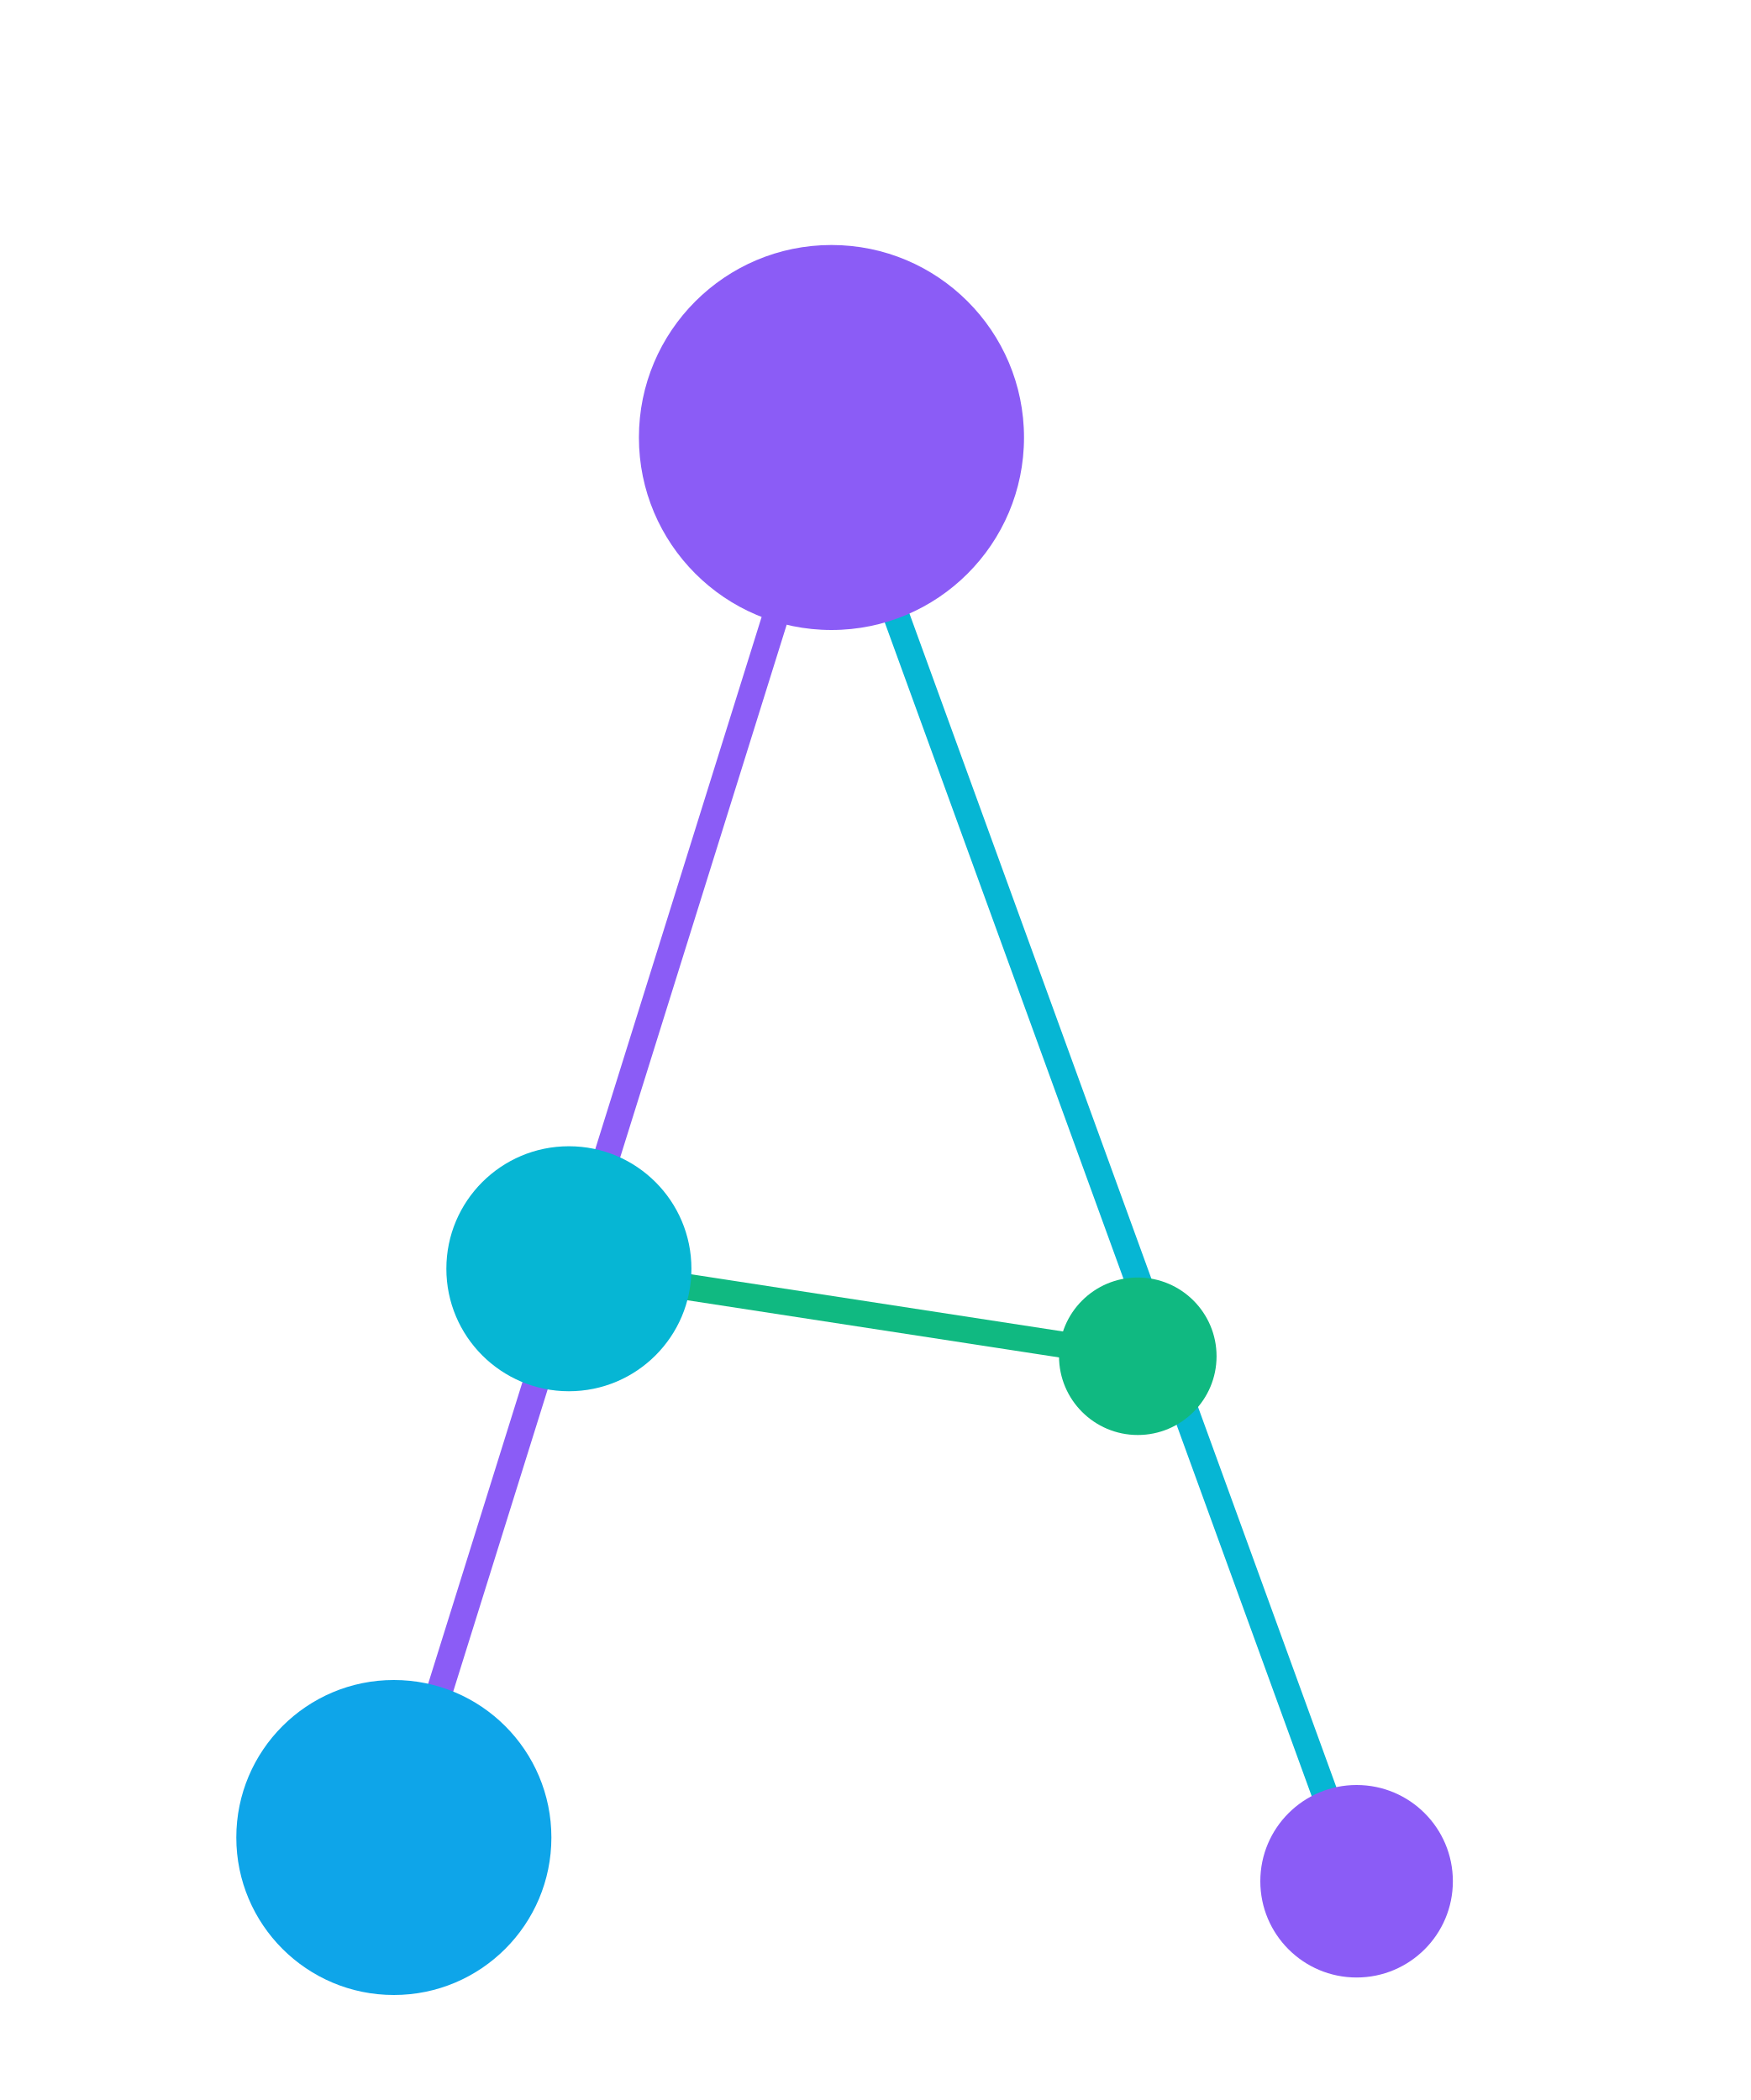
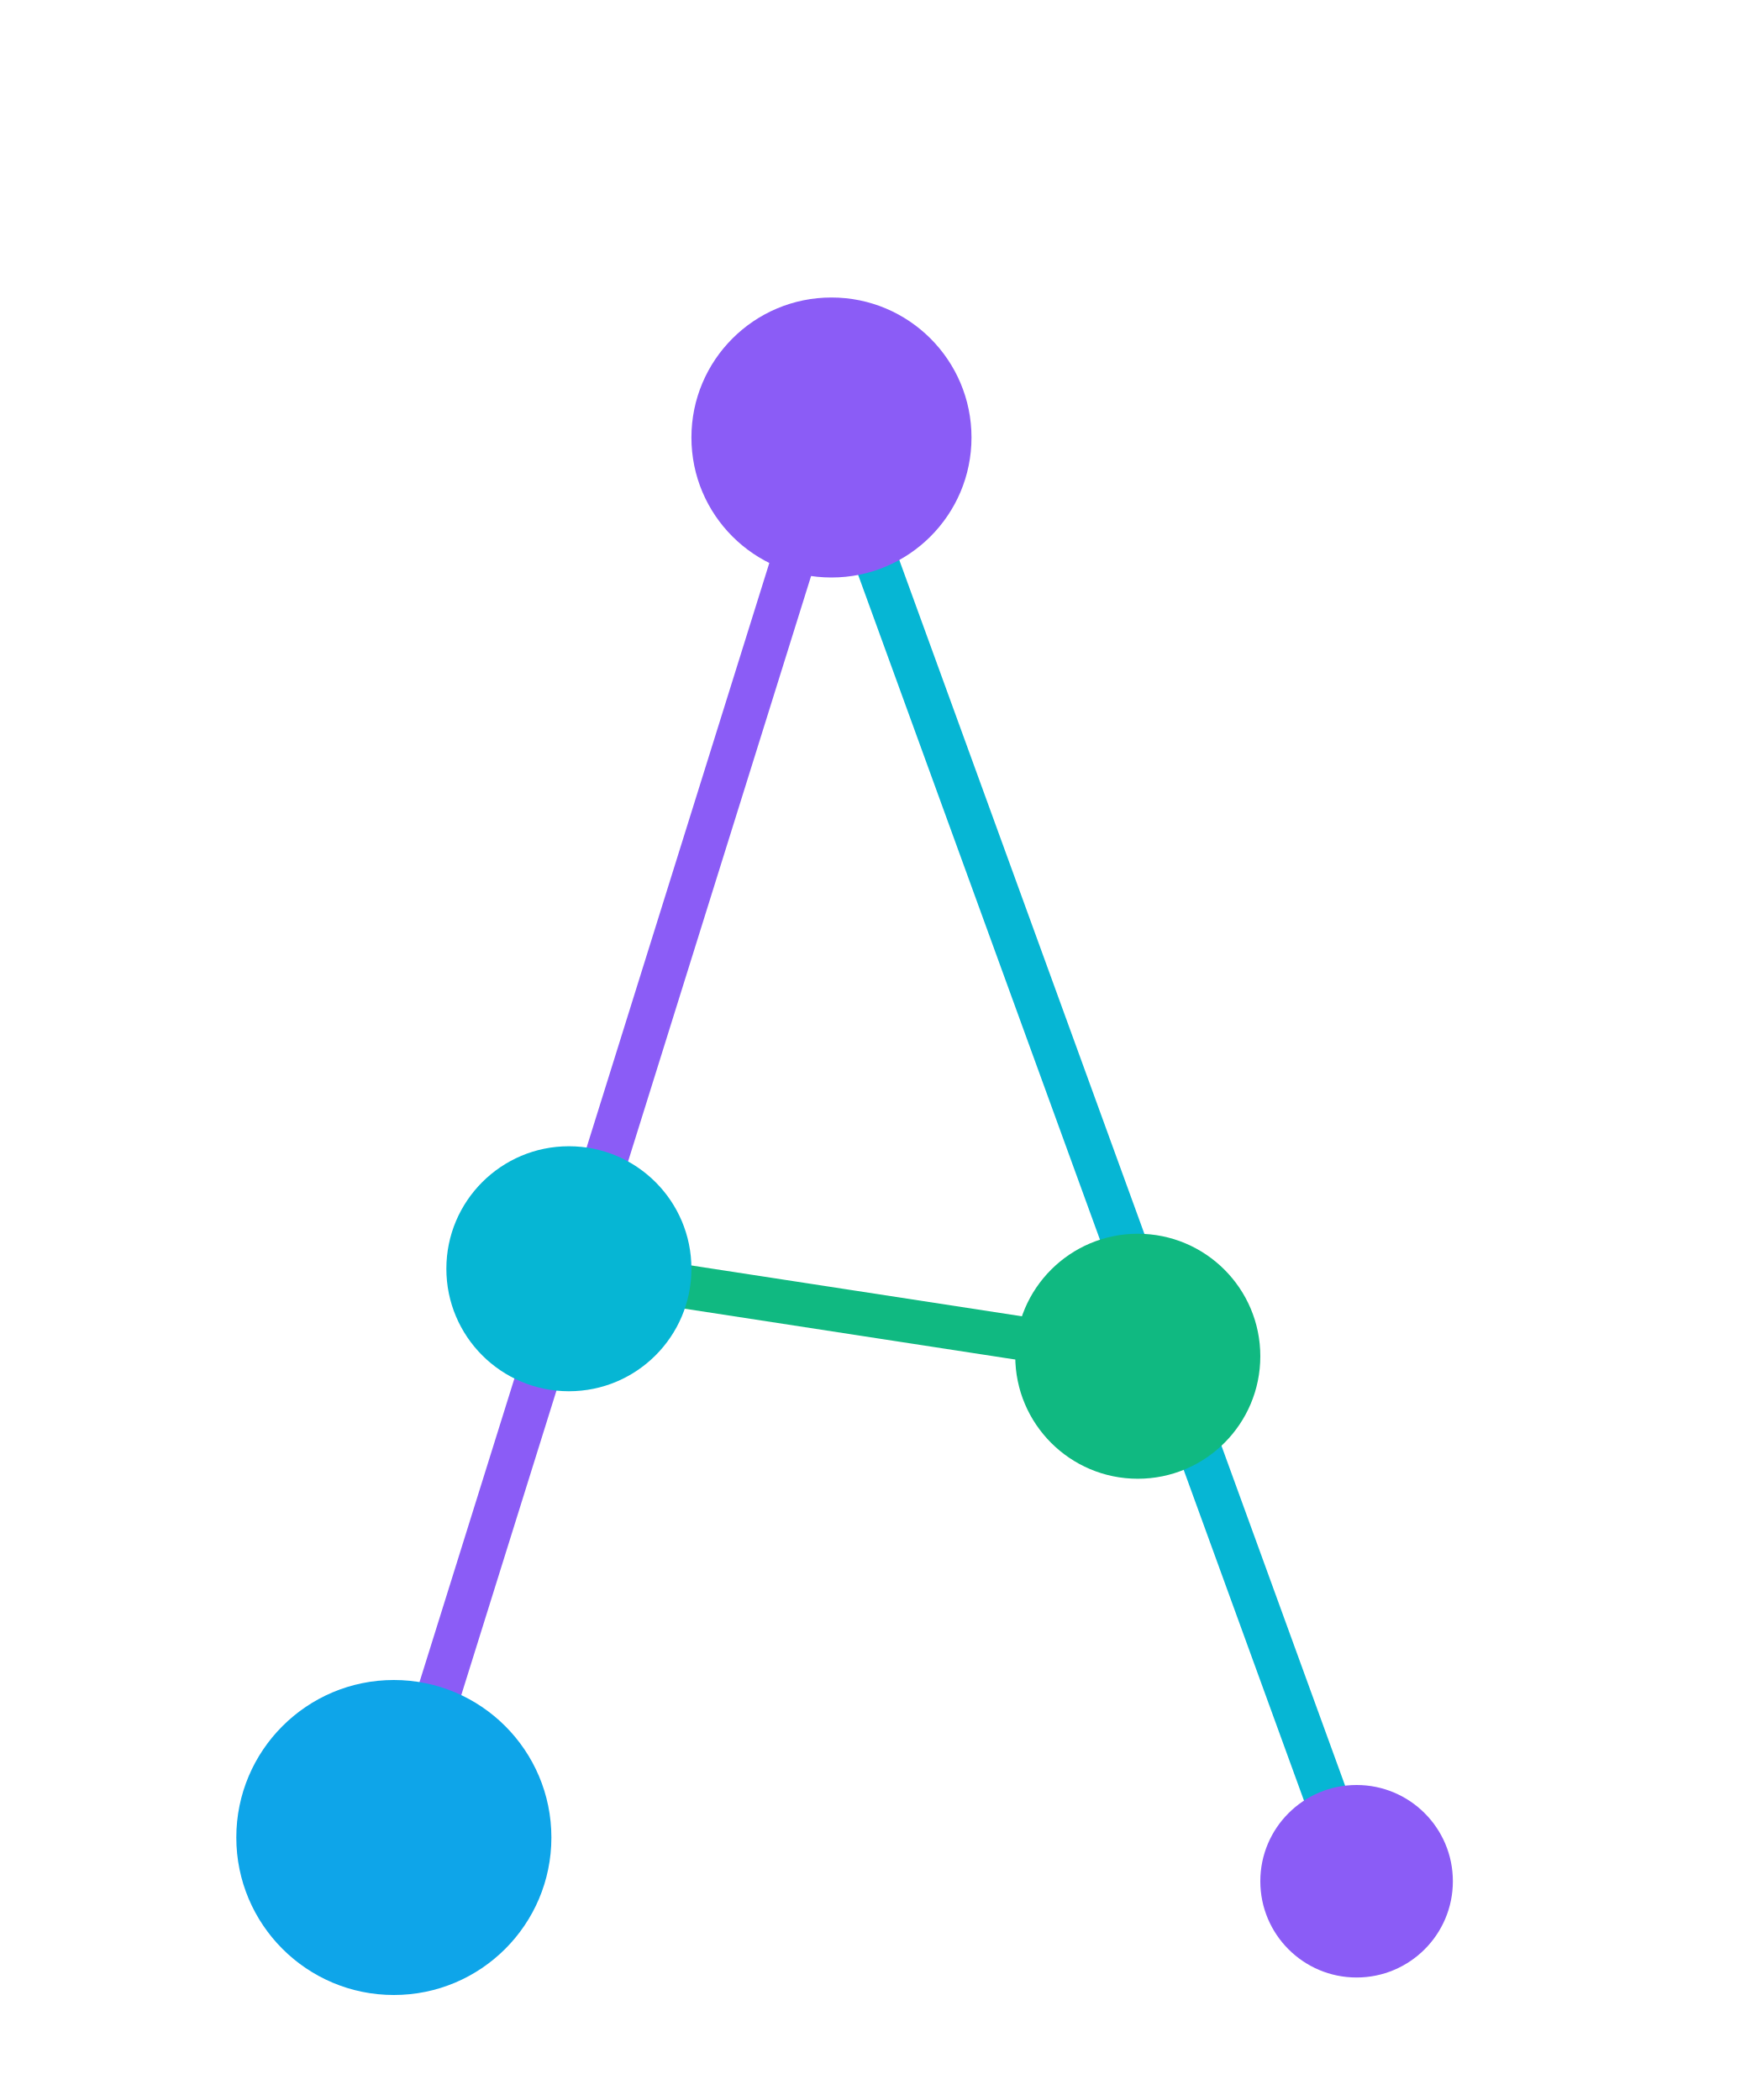
<svg xmlns="http://www.w3.org/2000/svg" viewBox="0 0 200 240" role="img" aria-labelledby="logo-kandinsky-title">
-   <line x1="45" y1="210" x2="95" y2="50" stroke="#8B5CF6" stroke-width="3" stroke-linecap="round" />
-   <line x1="155" y1="215" x2="95" y2="50" stroke="#06B6D4" stroke-width="3" stroke-linecap="round" />
-   <line x1="65" y1="145" x2="130" y2="155" stroke="#10B981" stroke-width="3" stroke-linecap="round" />
-   <circle cx="95" cy="50" r="22" fill="#8B5CF6" />
+   <line x1="45" y1="210" x2="95" y2="50" stroke="#8B5CF6" stroke-width="5" stroke-linecap="round" />
+   <line x1="155" y1="215" x2="95" y2="50" stroke="#06B6D4" stroke-width="5" stroke-linecap="round" />
+   <line x1="65" y1="145" x2="130" y2="155" stroke="#10B981" stroke-width="5" stroke-linecap="round" />
+   <circle cx="95" cy="50" r="16" fill="#8B5CF6" />
  <circle cx="65" cy="145" r="14" fill="#06B6D4" />
-   <circle cx="130" cy="155" r="9" fill="#10B981" />
+   <circle cx="130" cy="155" r="14" fill="#10B981" />
  <circle cx="45" cy="210" r="18" fill="#0EA5E9" />
  <circle cx="155" cy="215" r="11" fill="#8B5CF6" />
</svg>
